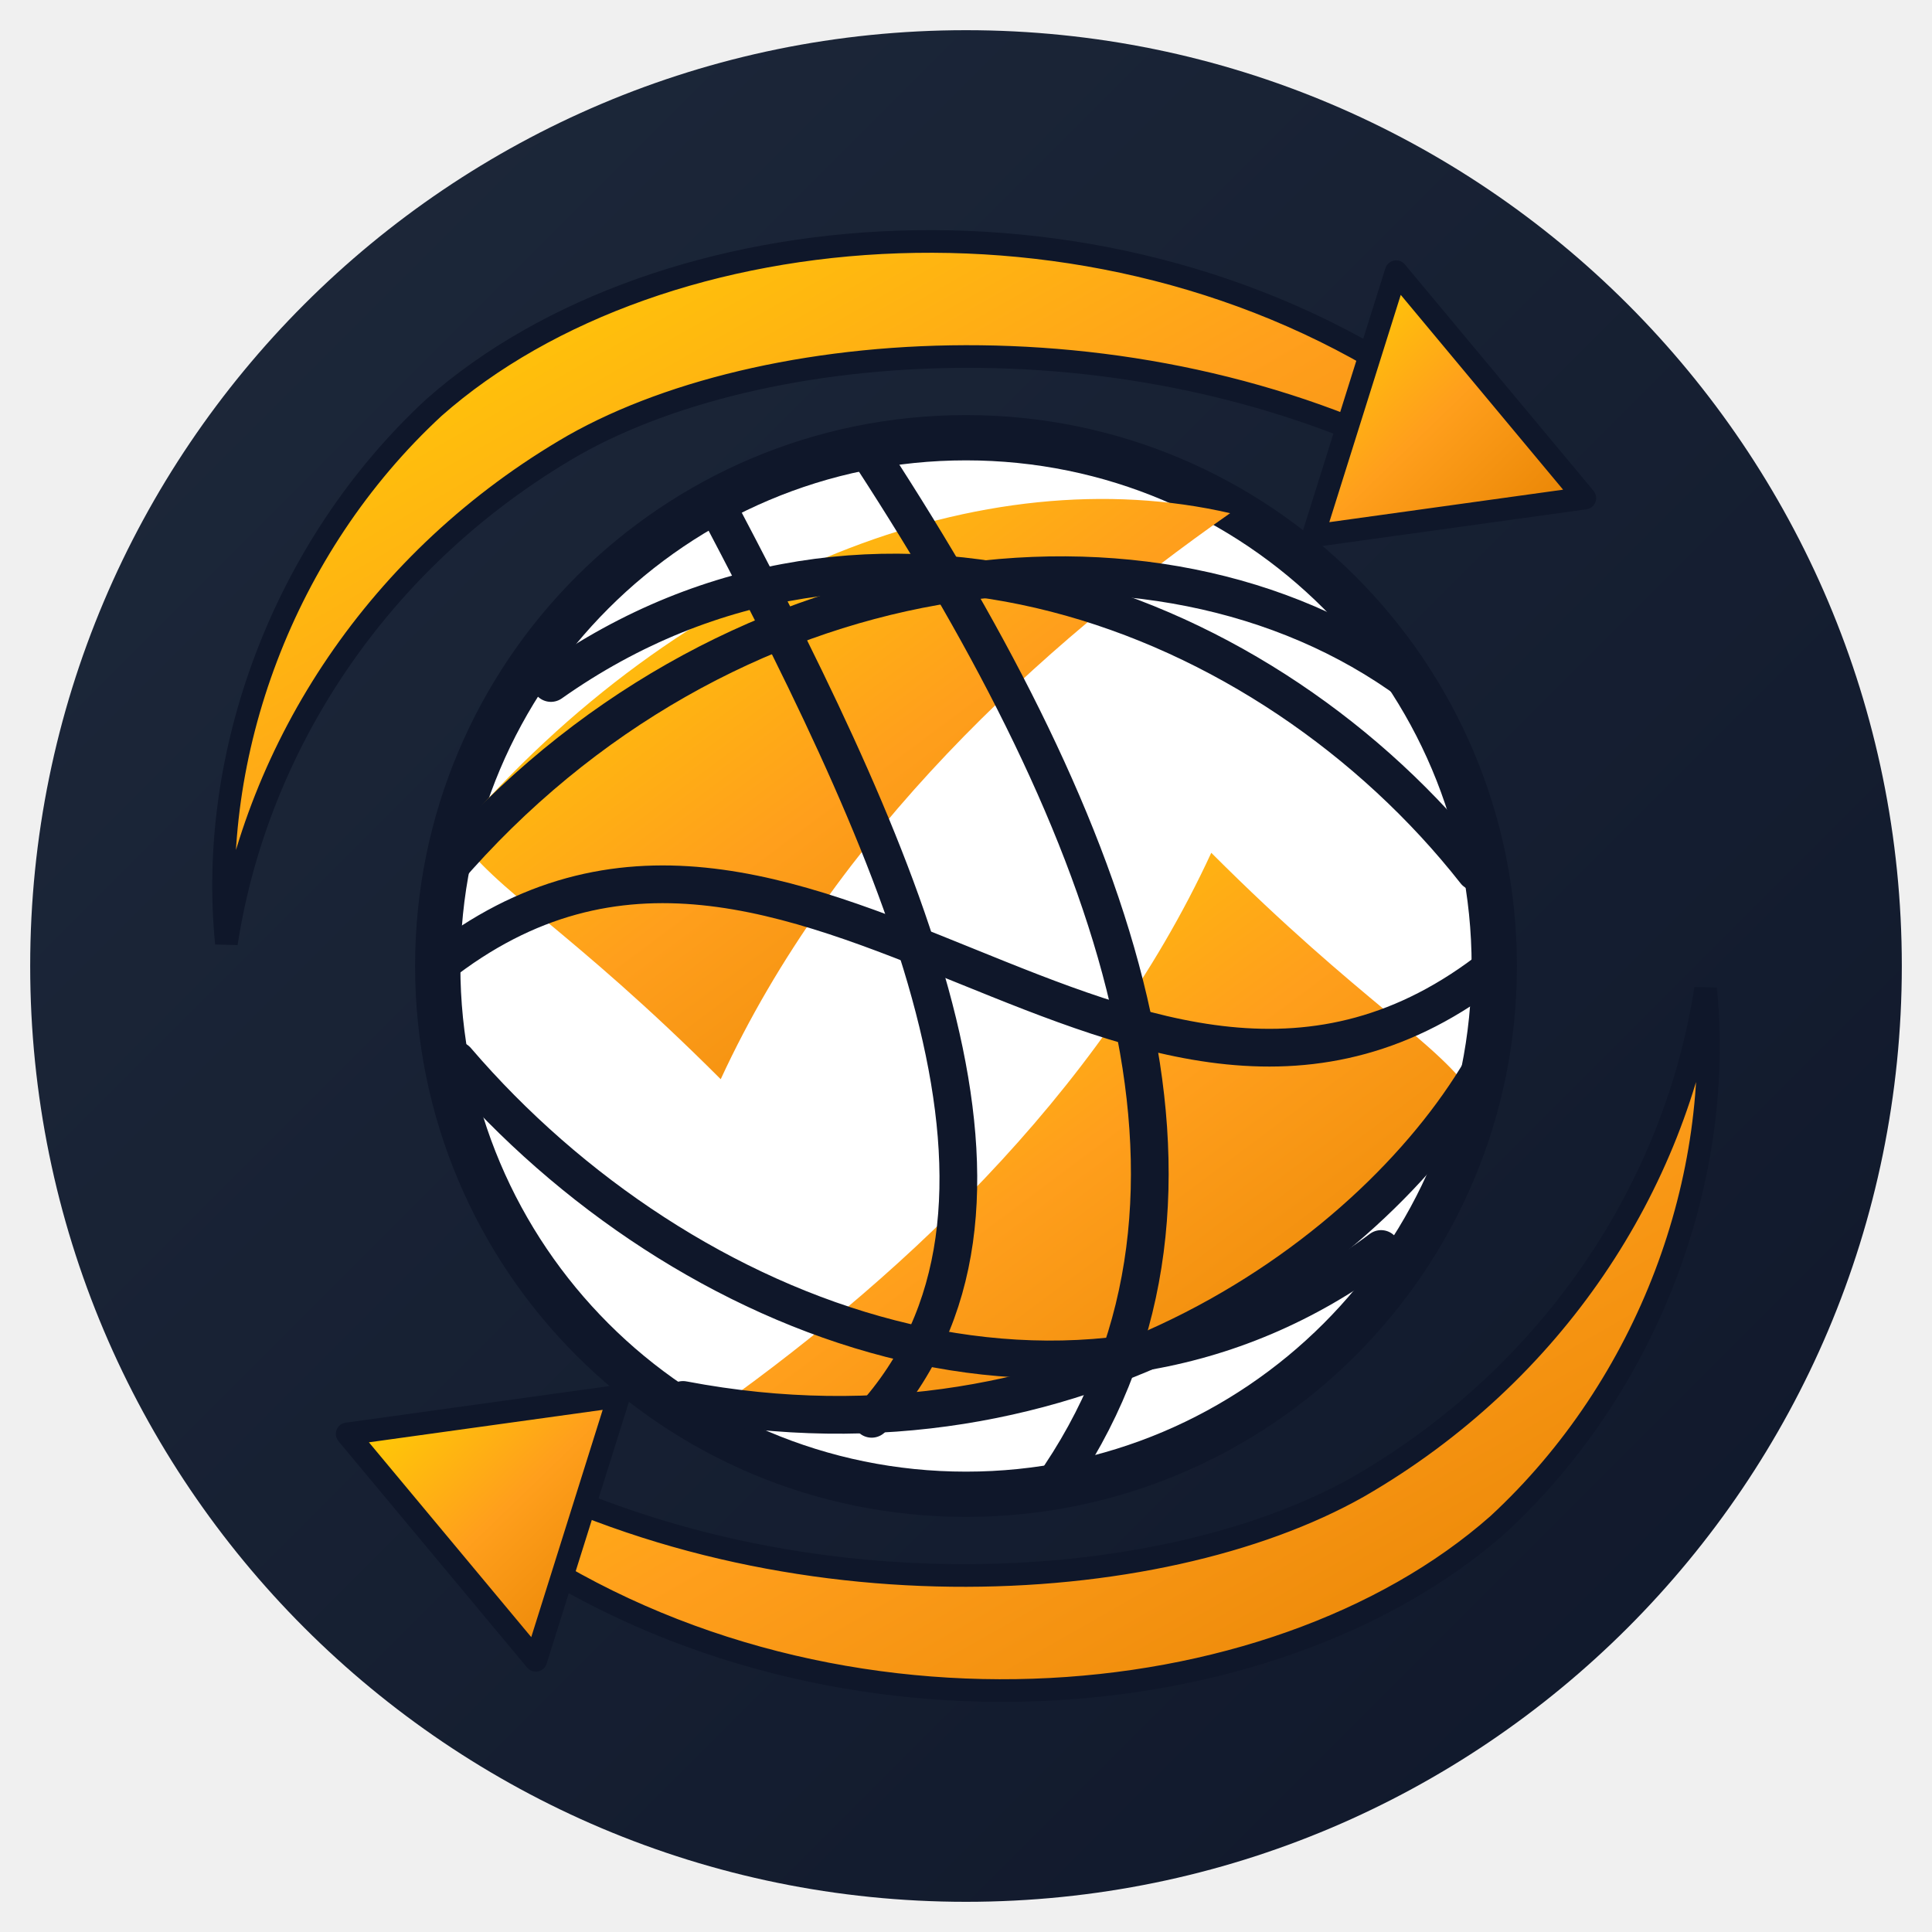
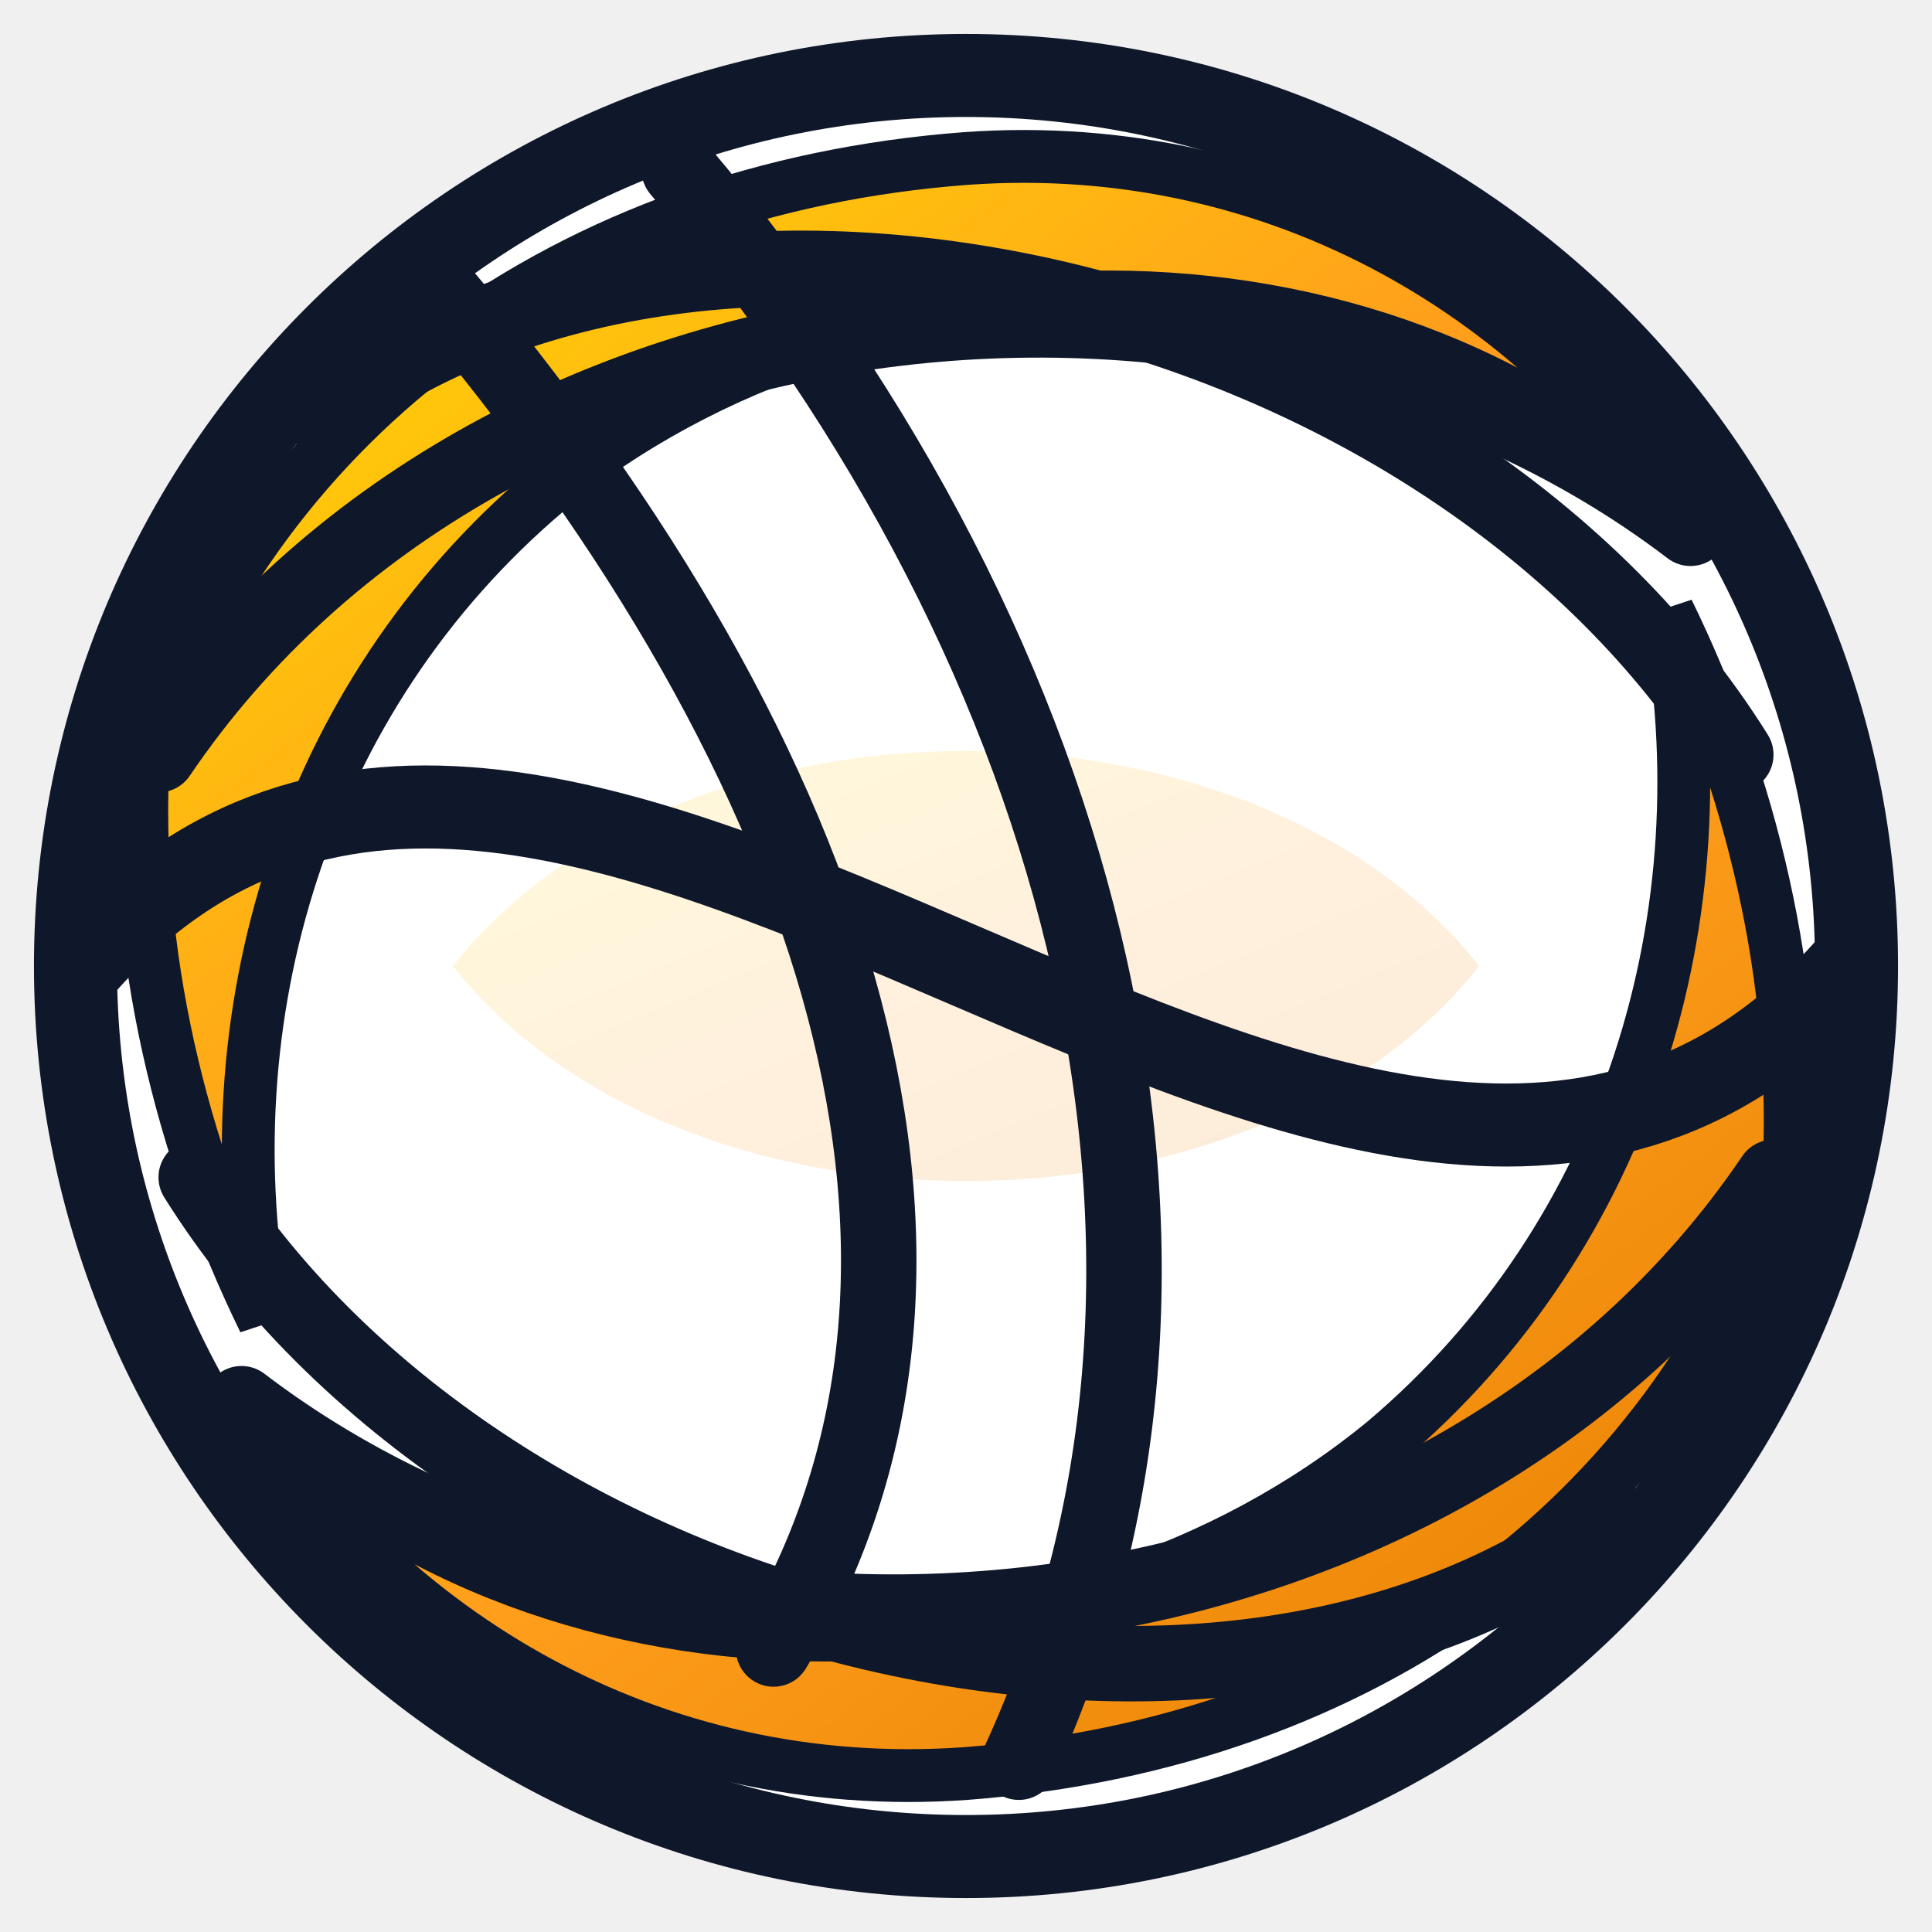
<svg xmlns="http://www.w3.org/2000/svg" viewBox="0 0 512 512" width="100%" height="100%">
  <defs>
    <linearGradient id="goldGrad" x1="0%" y1="0%" x2="100%" y2="100%">
-       <stop offset="0%" stop-color="#FFD600" />
+       <stop offset="0%" stop-color="#FFDE00" />
      <stop offset="50%" stop-color="#FF9F1C" />
-       <stop offset="100%" stop-color="#E58000" />
-     </linearGradient>
-     <linearGradient id="bgGrad" x1="0%" y1="0%" x2="100%" y2="100%">
-       <stop offset="0%" stop-color="#1E293B" />
-       <stop offset="100%" stop-color="#0F172A" />
+       <stop offset="100%" stop-color="#E57C00" />
    </linearGradient>
  </defs>
-   <circle cx="256" cy="256" r="248" fill="url(#bgGrad)" />
-   <path d="M 380,105 C 295,45 175,55 115,108 C 75,145 55,200 60,250 C 68,198 100,148 152,118 C 205,88 308,82 388,128 Z" fill="url(#goldGrad)" stroke="#0F172A" stroke-width="6" />
-   <path d="M 370,72 L 420,132 L 348,142 Z" fill="url(#goldGrad)" stroke="#0F172A" stroke-width="6" stroke-linejoin="round" />
-   <path d="M 132,407 C 217,467 337,457 397,404 C 437,367 457,312 452,262 C 444,314 412,364 360,394 C 307,424 204,430 124,384 Z" fill="url(#goldGrad)" stroke="#0F172A" stroke-width="6" />
-   <path d="M 142,440 L 92,380 L 164,370 Z" fill="url(#goldGrad)" stroke="#0F172A" stroke-width="6" stroke-linejoin="round" />
-   <g transform="translate(256, 256)">
-     <circle cx="0" cy="0" r="140" fill="#FFFFFF" stroke="#0F172A" stroke-width="12" />
-     <path d="M -135,-35 C -75,-105 5,-135 70,-120 C 20,-85 -35,-35 -65,30 C -105,-10 -125,-20 -135,-35 Z" fill="url(#goldGrad)" />
-     <path d="M 135,35 C 75,105 -5,135 -70,120 C -20,85 35,35 65,-30 C 105,10 125,20 135,35 Z" fill="url(#goldGrad)" />
-     <path d="M -138,-25 C -65,-110 50,-125 118,-75" fill="none" stroke="#0F172A" stroke-width="10" stroke-linecap="round" />
-     <path d="M -110,-75 C -25,-135 80,-95 135,-25" fill="none" stroke="#0F172A" stroke-width="10" stroke-linecap="round" />
-     <path d="M -140,0 C -45,-75 45,75 140,0" fill="none" stroke="#0F172A" stroke-width="10" stroke-linecap="round" />
-     <path d="M -75,115 C 30,135 110,75 138,25" fill="none" stroke="#0F172A" stroke-width="10" stroke-linecap="round" />
-     <path d="M -135,25 C -75,95 30,135 110,75" fill="none" stroke="#0F172A" stroke-width="10" stroke-linecap="round" />
-     <path d="M -25,-135 C 40,-35 75,60 25,135" fill="none" stroke="#0F172A" stroke-width="10" stroke-linecap="round" />
-     <path d="M -65,-120 C -15,-25 25,65 -25,120" fill="none" stroke="#0F172A" stroke-width="10" stroke-linecap="round" />
+   <g>
+     <circle cx="256" cy="256" r="236" fill="#FFFFFF" stroke="#0F172A" stroke-width="22" />
+     <path d="M 38,200 C 70,110 150,50 256,42 C 340,36 410,80 448,140 C 370,60 230,60 145,130 C 80,185 55,270 70,350 C 48,305 35,252 38,200 Z" fill="url(#goldGrad)" stroke="#0F172A" stroke-width="14" />
+     <path d="M 474,312 C 442,402 362,462 256,470 C 172,476 102,432 64,372 C 142,452 282,452 367,382 C 432,327 457,242 442,162 C 464,207 477,260 474,312 Z" fill="url(#goldGrad)" stroke="#0F172A" stroke-width="14" />
+     <path d="M 120,256 C 180,180 332,180 392,256 C 332,332 180,332 120,256 Z" fill="url(#goldGrad)" opacity="0.15" />
+     <path d="M 42,200 C 130,70 330,50 448,140" fill="none" stroke="#0F172A" stroke-width="20" stroke-linecap="round" />
+     <path d="M 85,110 C 190,30 385,80 460,200" fill="none" stroke="#0F172A" stroke-width="20" stroke-linecap="round" />
+     <path d="M 22,256 C 150,110 362,402 490,256" fill="none" stroke="#0F172A" stroke-width="22" stroke-linecap="round" />
+     <path d="M 64,372 C 182,462 382,442 470,312" fill="none" stroke="#0F172A" stroke-width="20" stroke-linecap="round" />
+     <path d="M 52,312 C 127,432 322,482 427,402" fill="none" stroke="#0F172A" stroke-width="20" stroke-linecap="round" />
+     <path d="M 180,45 C 290,175 330,337 270,467" fill="none" stroke="#0F172A" stroke-width="20" stroke-linecap="round" />
+     <path d="M 115,75 C 225,205 265,337 205,437" fill="none" stroke="#0F172A" stroke-width="20" stroke-linecap="round" />
  </g>
</svg>
